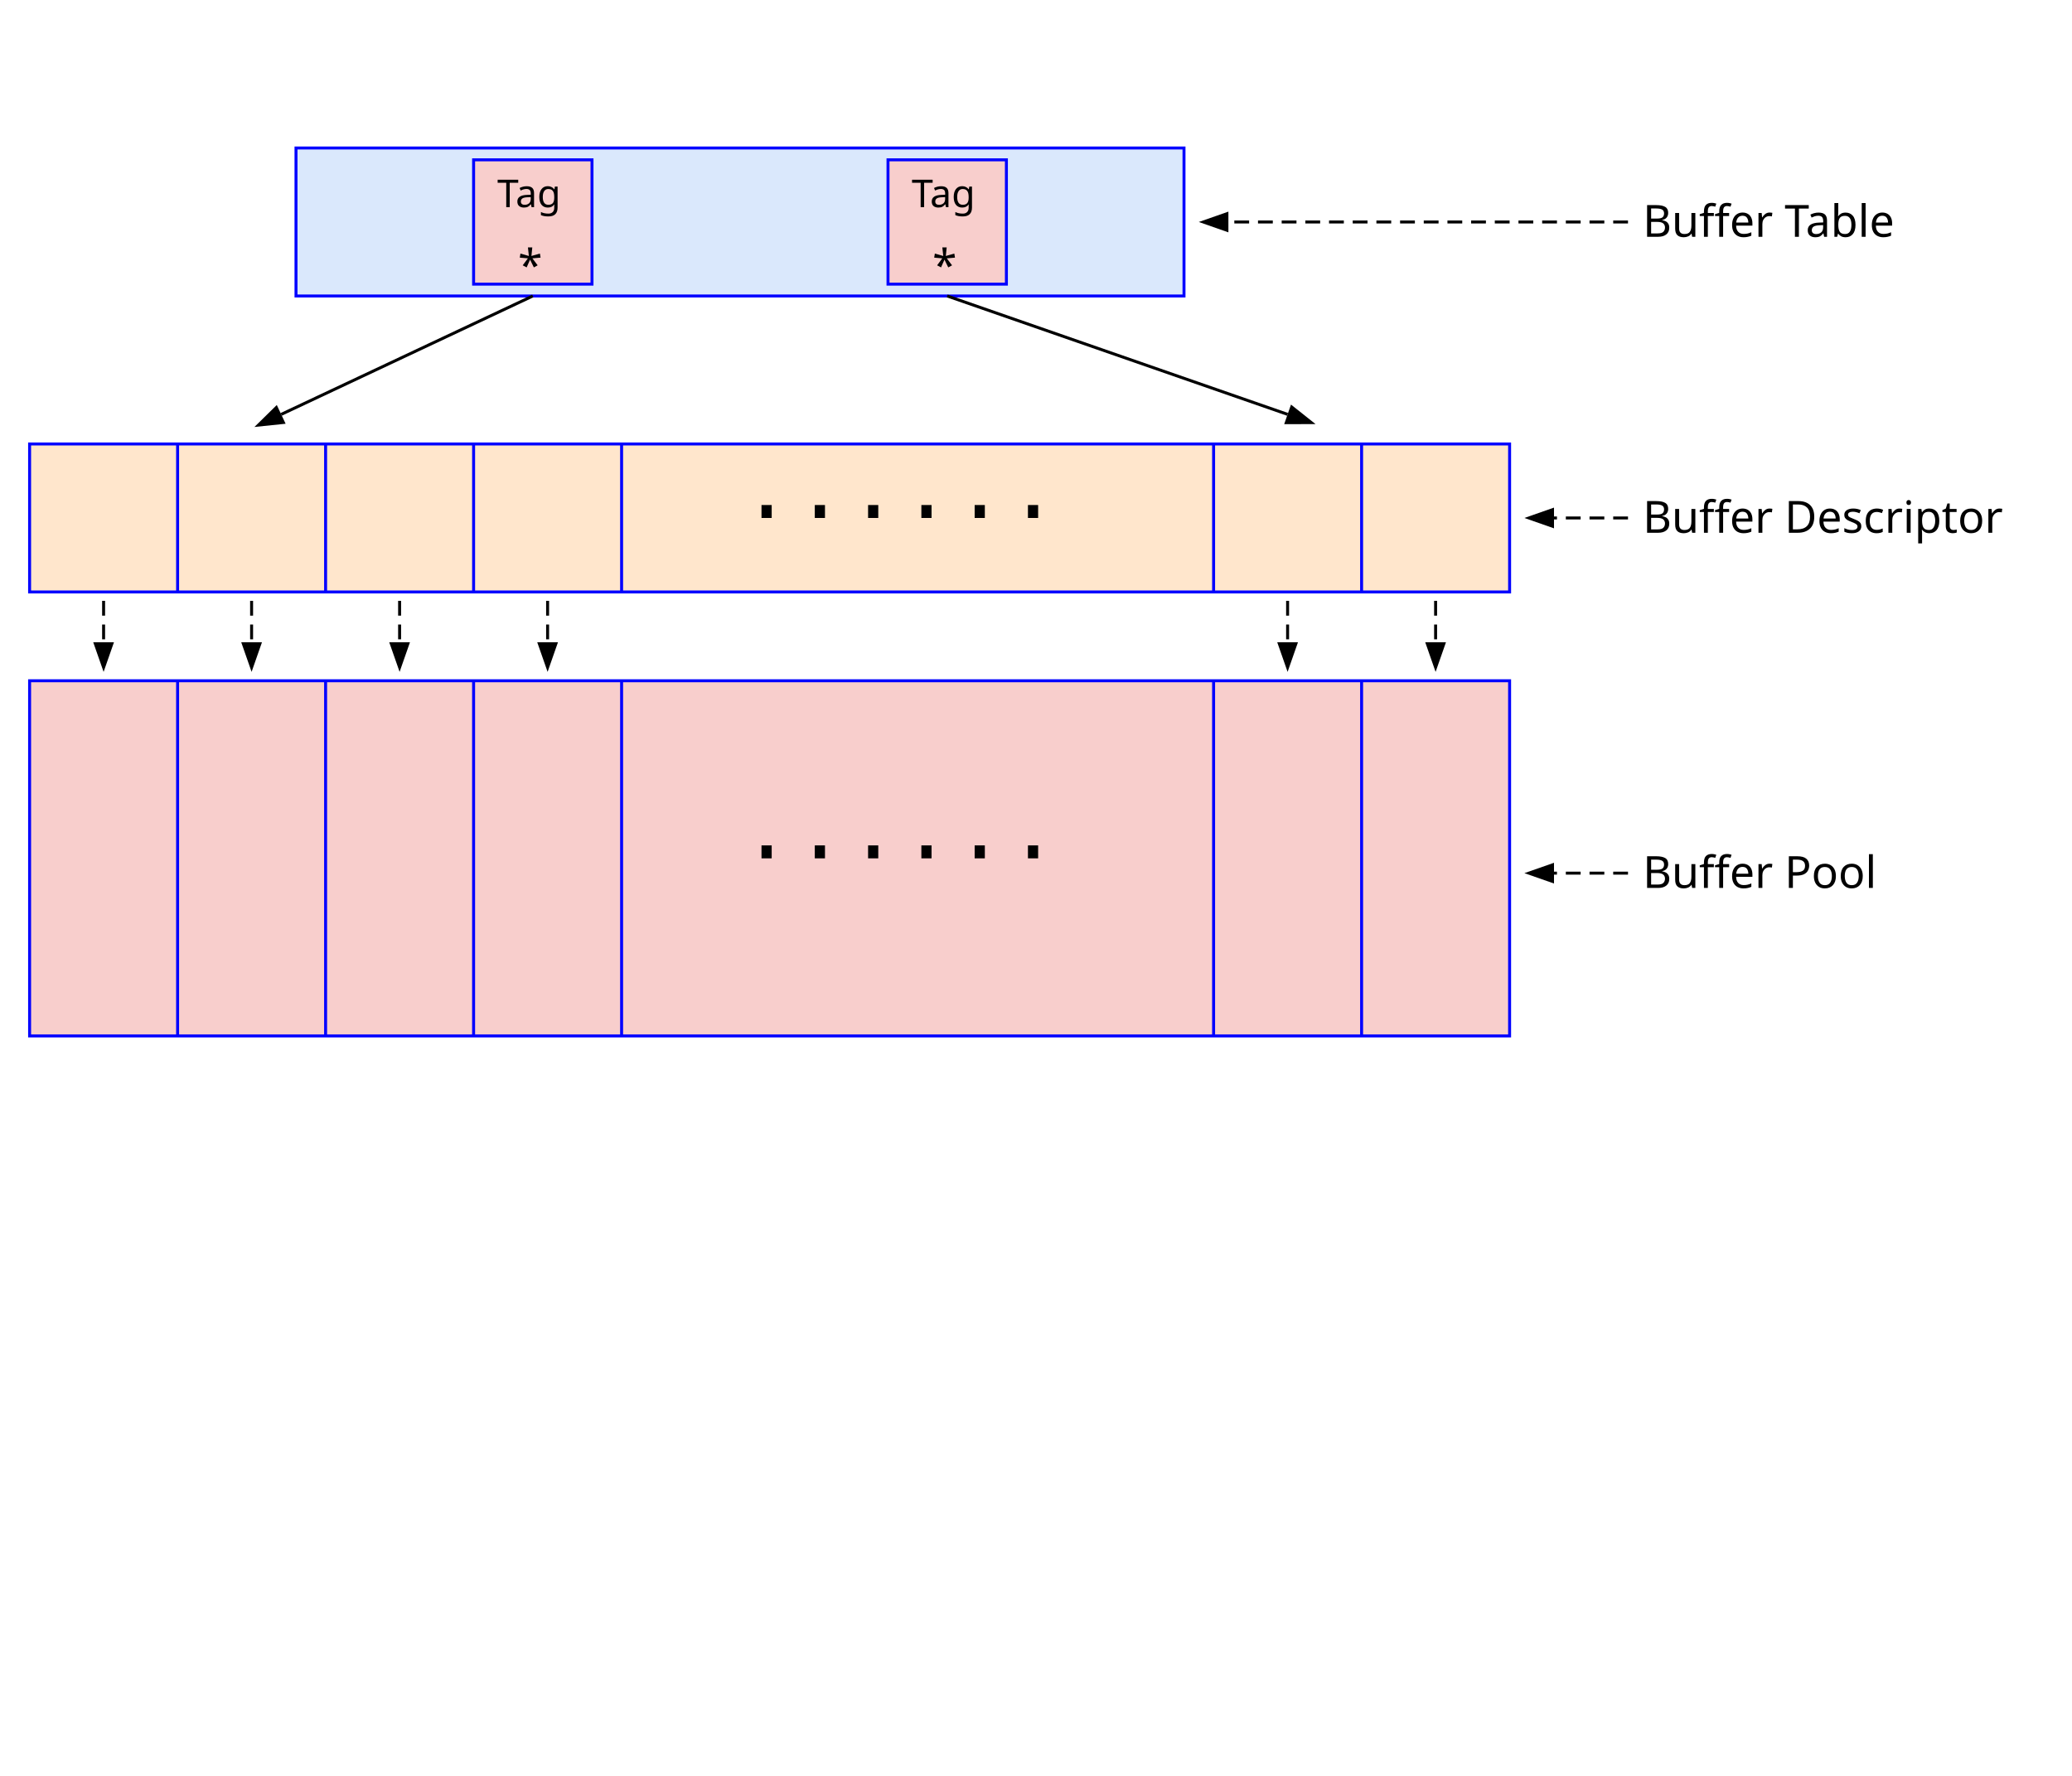
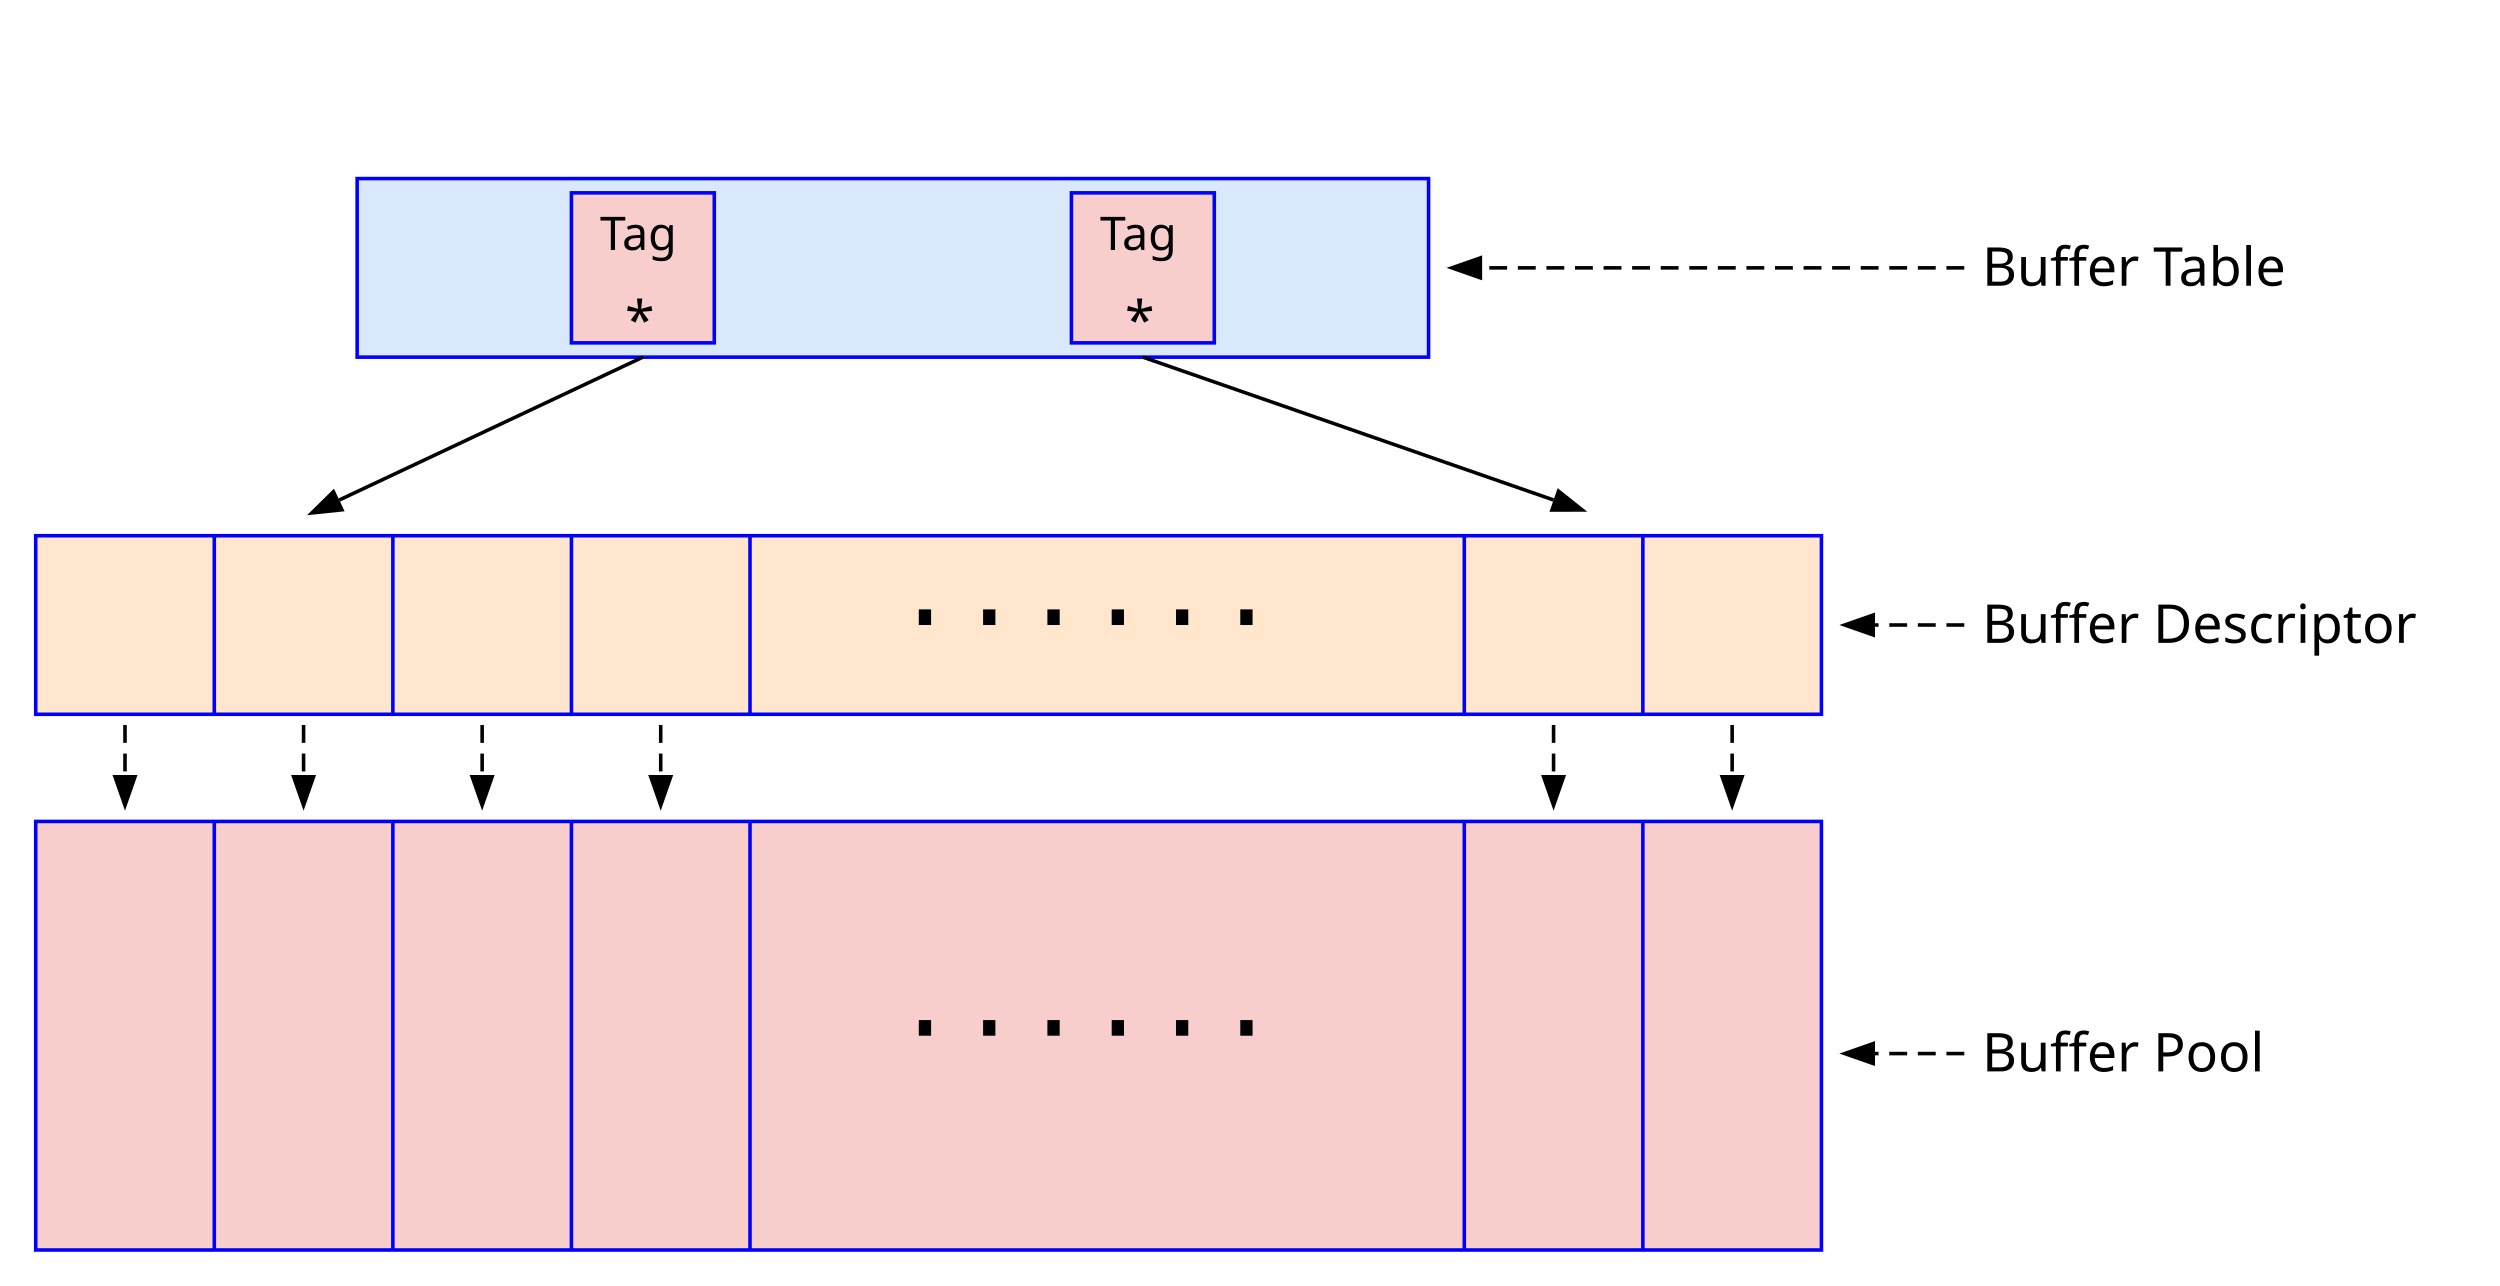
- <svg xmlns="http://www.w3.org/2000/svg" version="1.1" width="700" height="600">
+ <svg xmlns="http://www.w3.org/2000/svg" version="1.1" width="700" height="360">
  <defs>
    <marker id="arrowhead" markerWidth="10" markerHeight="7" refX="0" refY="3.5" orient="auto">
      <polygon points="0 0, 10 3.5, 0 7" />
    </marker>
  </defs>
  <rect x="100" y="50" width="300" height="50" style="fill:#DAE8FC;stroke:#0000FF;stroke-width:1" />
  <rect x="160" y="54" width="40" height="42" style="fill:#F8CECC;stroke:#0000FF;stroke-width:1" />
  <text x="168" y="70" style="font-size:13px;font-family:'Microsoft YaHei'">
Tag
</text>
  <text x="175" y="95" style="font-size:15px;font-family:'Microsoft YaHei'">
*
</text>
  <line x1="180" y1="100" x2="95" y2="140" stroke="#000" stroke-width="1" marker-end="url(#arrowhead)" />
  <line x1="320" y1="100" x2="435" y2="140" stroke="#000" stroke-width="1" marker-end="url(#arrowhead)" />
  <rect x="300" y="54" width="40" height="42" style="fill:#F8CECC;stroke:#0000FF;stroke-width:1" />
  <text x="308" y="70" style="font-size:13px;font-family:'Microsoft YaHei'">
Tag
</text>
  <text x="315" y="95" style="font-size:15px;font-family:'Microsoft YaHei'">
*
</text>
  <line x1="550" y1="75" x2="415" y2="75" stroke="#000" stroke-width="1" stroke-dasharray="5,3" marker-end="url(#arrowhead)" />
  <line x1="550" y1="175" x2="525" y2="175" stroke="#000" stroke-width="1" stroke-dasharray="5,3" marker-end="url(#arrowhead)" />
  <line x1="550" y1="295" x2="525" y2="295" stroke="#000" stroke-width="1" stroke-dasharray="5,3" marker-end="url(#arrowhead)" />
  <text x="555" y="80" style="font-size:15px;font-family:'Microsoft YaHei'">
Buffer Table
</text>
  <text x="555" y="180" style="font-size:15px;font-family:'Microsoft YaHei'">
Buffer Descriptor
</text>
  <text x="555" y="300" style="font-size:15px;font-family:'Microsoft YaHei'">
Buffer Pool
</text>
  <rect x="10" y="150" width="500" height="50" style="fill:#FFE6CC;stroke:#0000FF;stroke-width:1" />
  <line x1="60" y1="150" x2="60" y2="200" stroke="#0000FF" stroke-width="1" />
  <line x1="110" y1="150" x2="110" y2="200" stroke="#0000FF" stroke-width="1" />
  <line x1="160" y1="150" x2="160" y2="200" stroke="#0000FF" stroke-width="1" />
  <line x1="210" y1="150" x2="210" y2="200" stroke="#0000FF" stroke-width="1" />
  <text x="250" y="175" style="font-size:30px;font-family:'Courier New'">
......
</text>
  <line x1="460" y1="150" x2="460" y2="200" stroke="#0000FF" stroke-width="1" />
  <line x1="410" y1="150" x2="410" y2="200" stroke="#0000FF" stroke-width="1" />
  <rect x="10" y="230" width="500" height="120" style="fill:#F8CECC;stroke:#0000FF;stroke-width:1" />
  <line x1="60" y1="230" x2="60" y2="350" stroke="#0000FF" stroke-width="1" />
  <line x1="110" y1="230" x2="110" y2="350" stroke="#0000FF" stroke-width="1" />
  <line x1="160" y1="230" x2="160" y2="350" stroke="#0000FF" stroke-width="1" />
  <line x1="210" y1="230" x2="210" y2="350" stroke="#0000FF" stroke-width="1" />
  <line x1="460" y1="230" x2="460" y2="350" stroke="#0000FF" stroke-width="1" />
  <line x1="410" y1="230" x2="410" y2="350" stroke="#0000FF" stroke-width="1" />
  <text x="250" y="290" style="font-size:30px;font-family:'Courier New'">
......
</text>
  <line x1="35" y1="203" x2="35" y2="217" stroke="#000" stroke-width="1" stroke-dasharray="5,3" marker-end="url(#arrowhead)" />
  <line x1="85" y1="203" x2="85" y2="217" stroke="#000" stroke-width="1" stroke-dasharray="5,3" marker-end="url(#arrowhead)" />
  <line x1="135" y1="203" x2="135" y2="217" stroke="#000" stroke-width="1" stroke-dasharray="5,3" marker-end="url(#arrowhead)" />
  <line x1="185" y1="203" x2="185" y2="217" stroke="#000" stroke-width="1" stroke-dasharray="5,3" marker-end="url(#arrowhead)" />
  <line x1="485" y1="203" x2="485" y2="217" stroke="#000" stroke-width="1" stroke-dasharray="5,3" marker-end="url(#arrowhead)" />
  <line x1="435" y1="203" x2="435" y2="217" stroke="#000" stroke-width="1" stroke-dasharray="5,3" marker-end="url(#arrowhead)" />
</svg>
